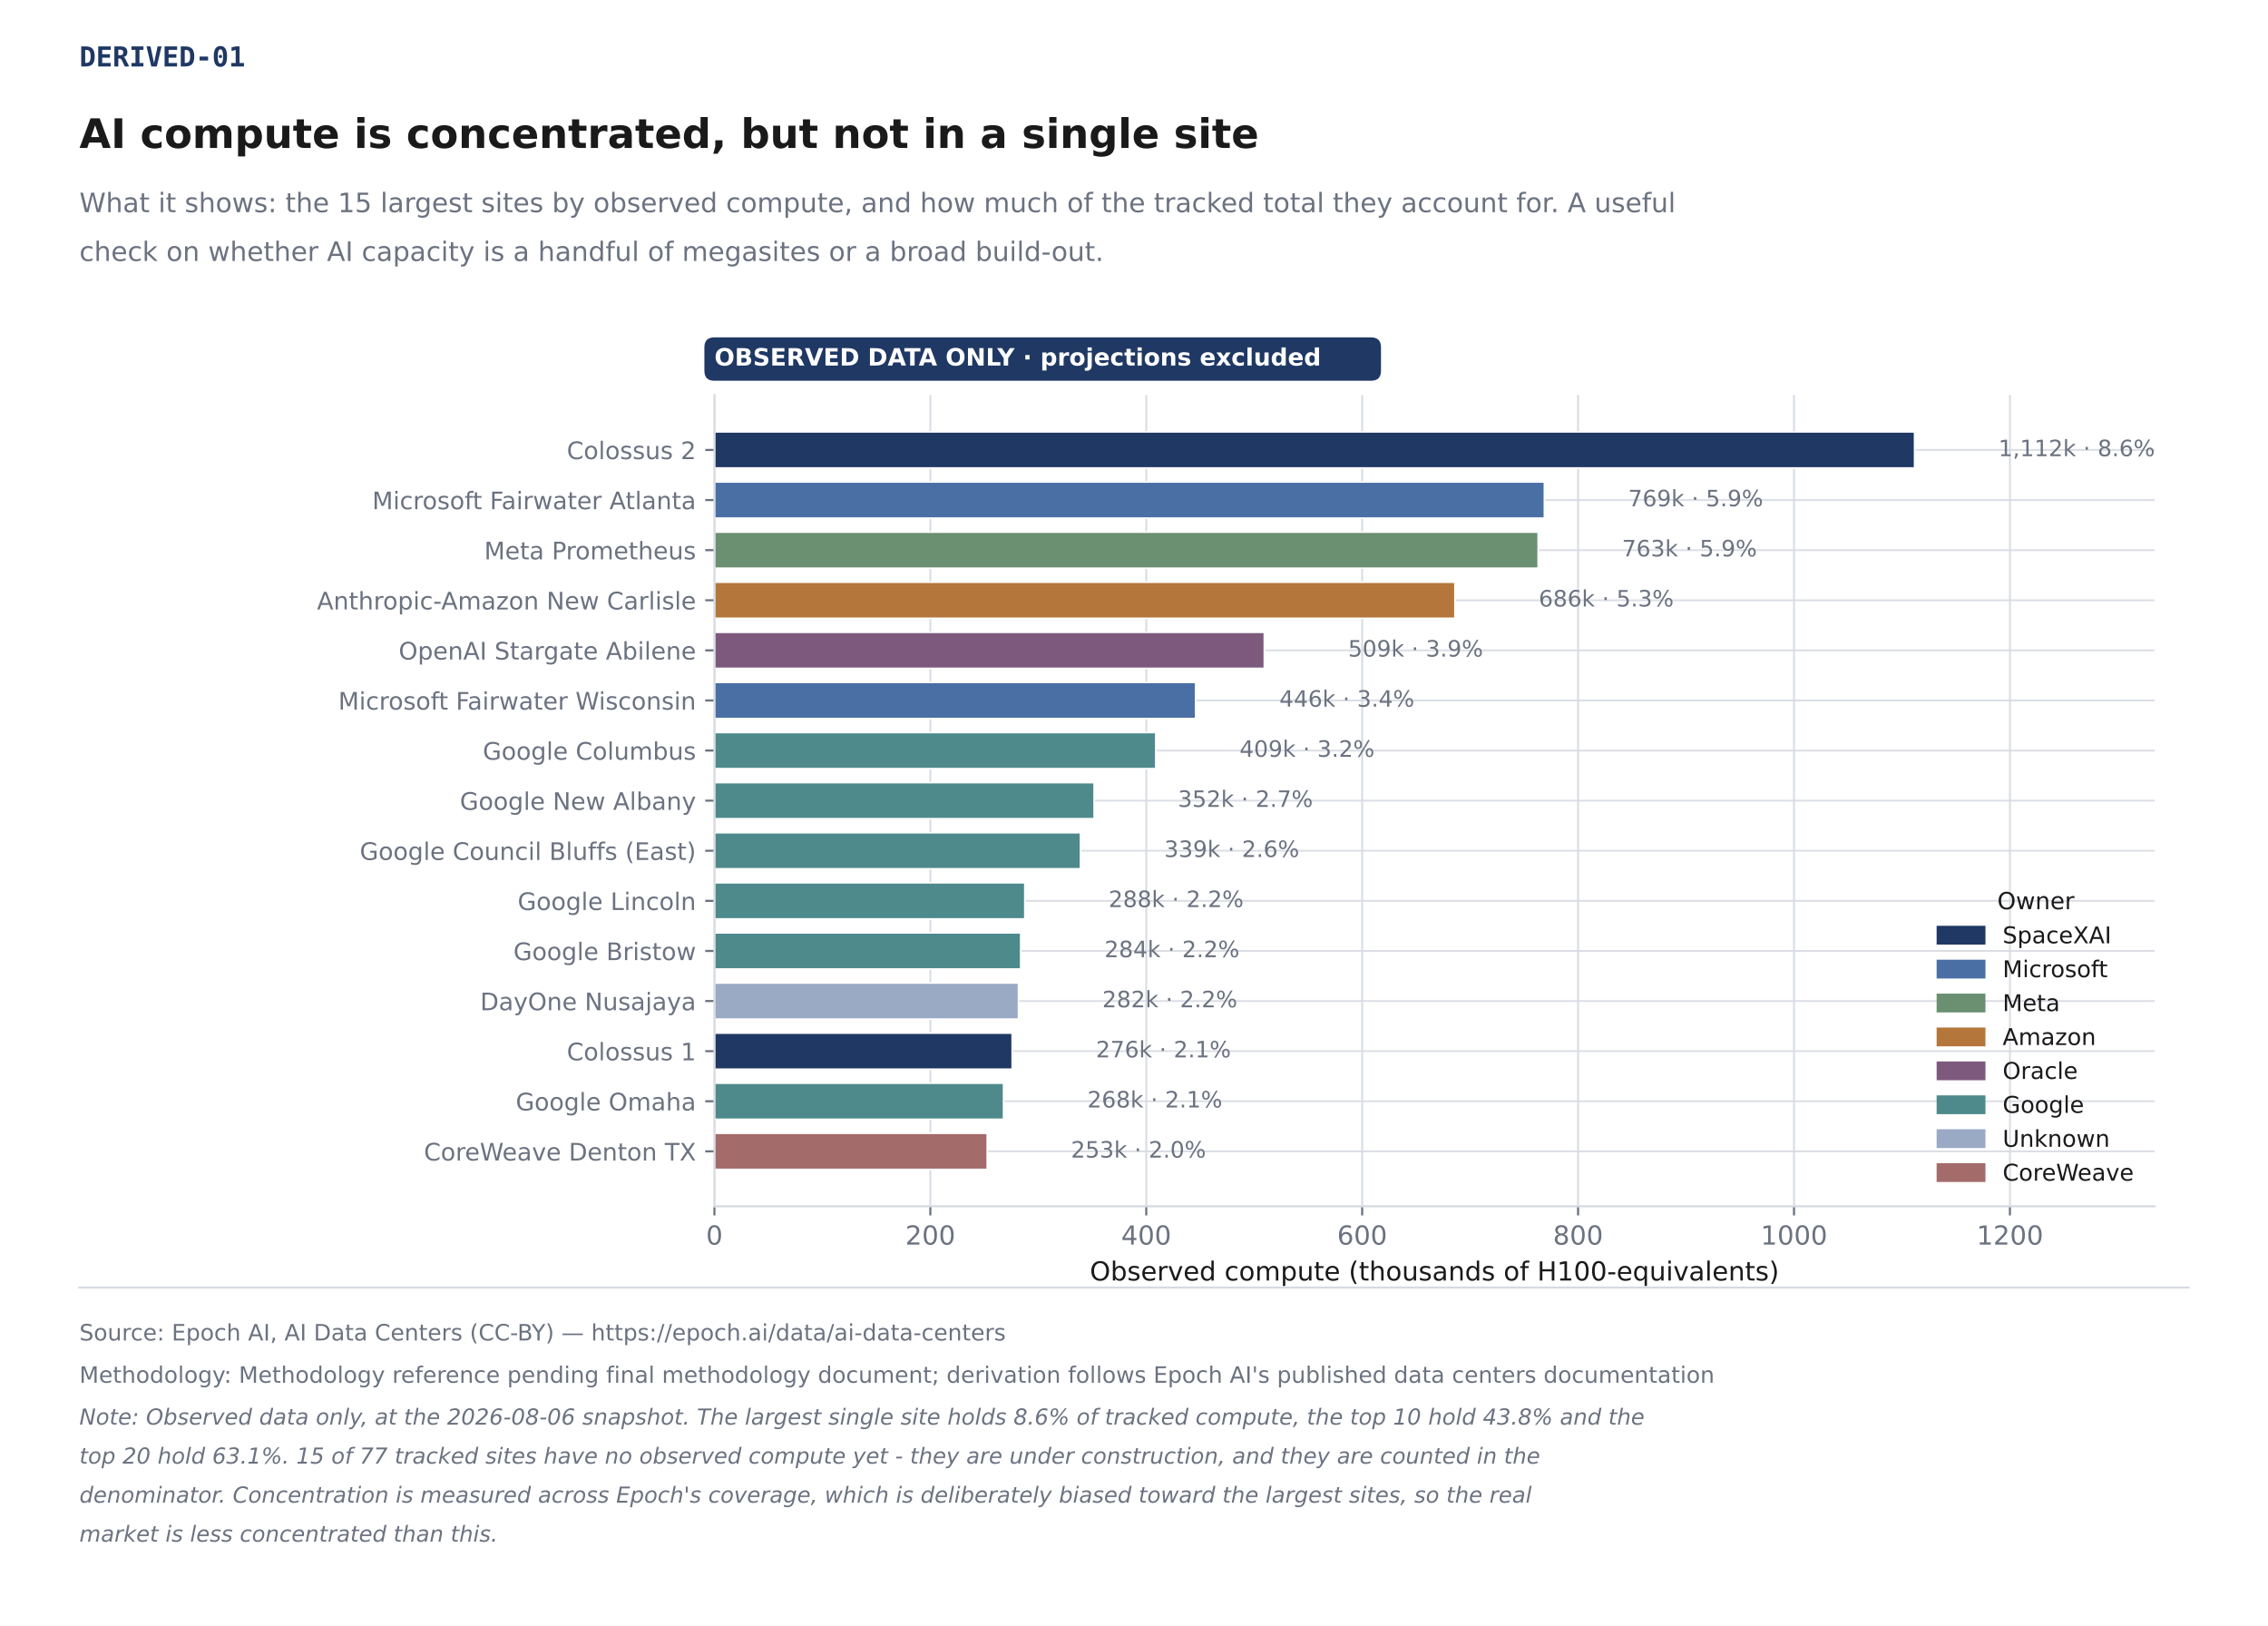
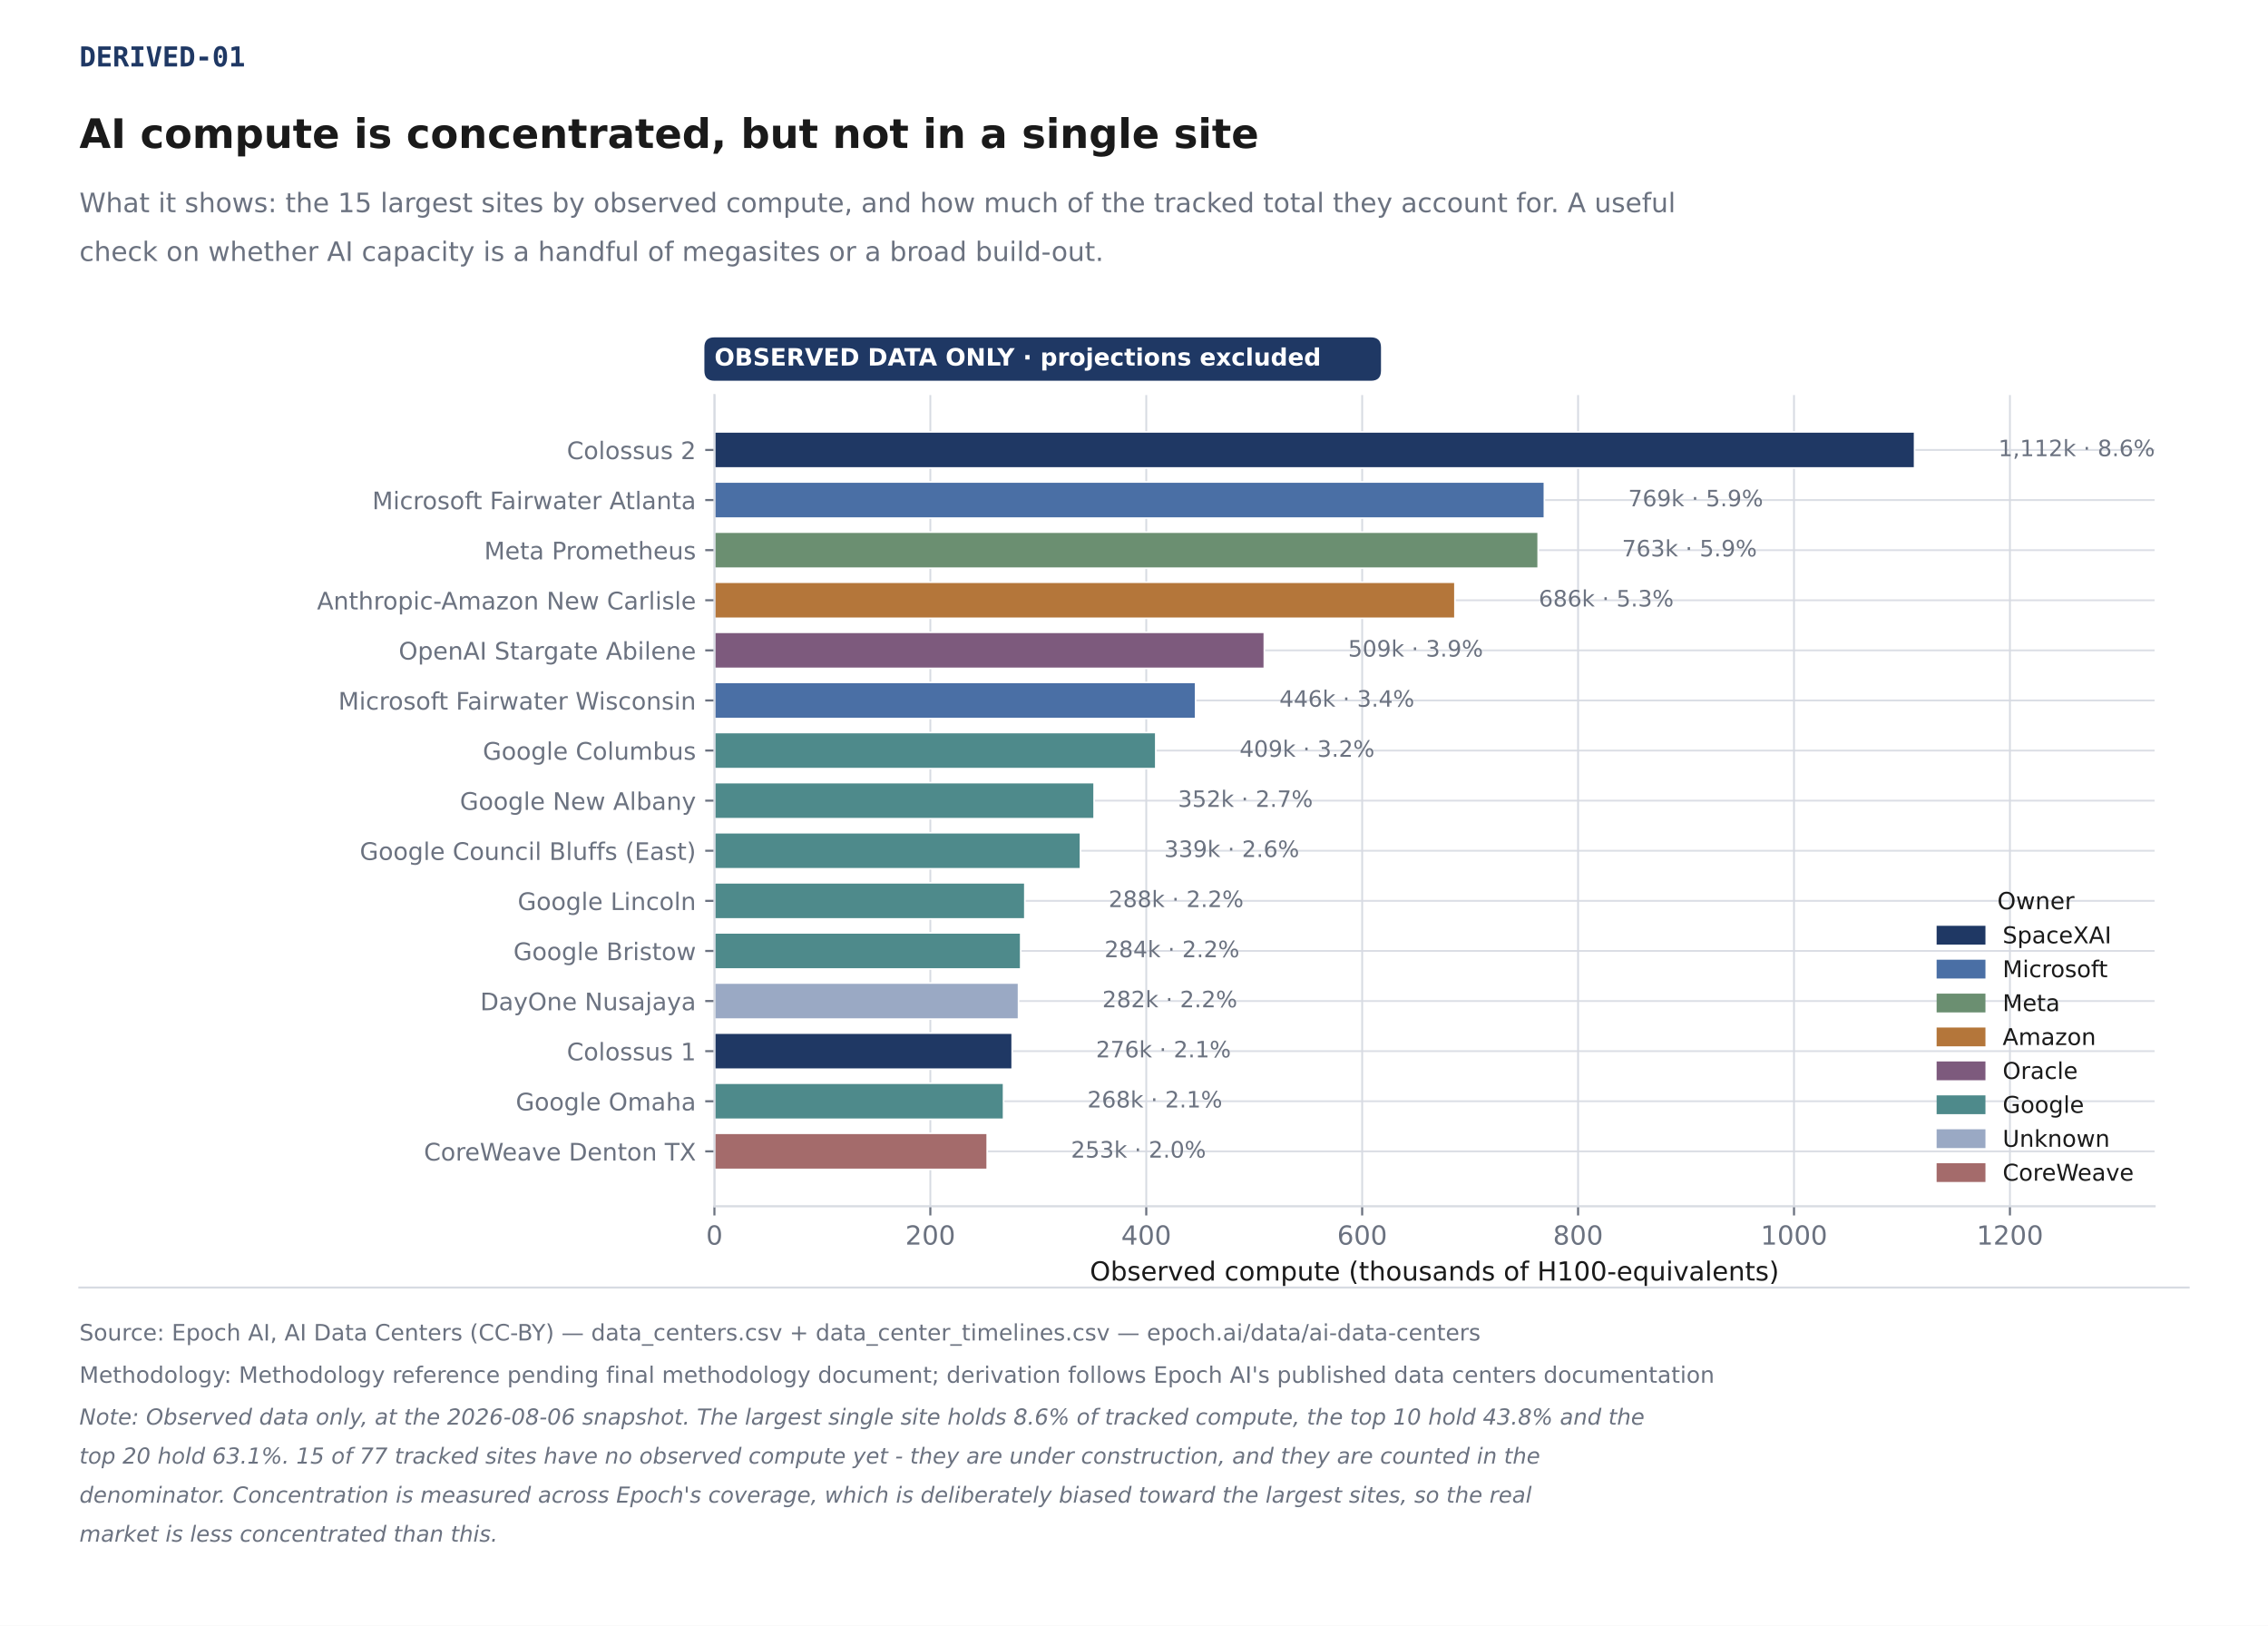
<svg xmlns="http://www.w3.org/2000/svg" xmlns:xlink="http://www.w3.org/1999/xlink" width="864pt" height="619.2pt" viewBox="0 0 864 619.2" version="1.1">
  <defs>
    <style type="text/css">*{stroke-linejoin: round; stroke-linecap: butt}</style>
  </defs>
  <g id="figure_1">
    <g id="patch_1">
      <path d="M 0 619.2  L 864 619.2  L 864 0  L 0 0  z " style="fill: #ffffff" />
    </g>
    <g id="axes_1">
      <g id="patch_2">
        <path d="M 272.16 459.446  L 820.8 459.446  L 820.8 150.466  L 272.16 150.466  z " style="fill: #ffffff" />
      </g>
      <g id="matplotlib.axis_1">
        <g id="xtick_1">
          <g id="line2d_1">
            <path d="M 272.16 459.446  L 272.16 150.466  " clip-path="url(#p4d075e9549)" style="fill: none; stroke: #d7dbe2; stroke-width: 0.7; stroke-linecap: square" />
          </g>
          <g id="line2d_2">
            <defs>
              <path id="ma3a00a99b0" d="M 0 0  L 0 3.5  " style="stroke: #6b7280; stroke-width: 0.8" />
            </defs>
            <g>
              <use xlink:href="#ma3a00a99b0" x="272.16" y="459.446" style="fill: #6b7280; stroke: #6b7280; stroke-width: 0.8" />
            </g>
          </g>
          <g id="text_1">
            <text style="fill: #6b7280; font: 10px 'DejaVu Sans', 'Arial', 'Helvetica', sans-serif; text-anchor: middle" x="272.16" y="474.045" transform="rotate(-0 272.16 474.0448)">0</text>
          </g>
        </g>
        <g id="xtick_2">
          <g id="line2d_3">
            <path d="M 354.414 459.446  L 354.414 150.466  " clip-path="url(#p4d075e9549)" style="fill: none; stroke: #d7dbe2; stroke-width: 0.7; stroke-linecap: square" />
          </g>
          <g id="line2d_4">
            <g>
              <use xlink:href="#ma3a00a99b0" x="354.414" y="459.446" style="fill: #6b7280; stroke: #6b7280; stroke-width: 0.8" />
            </g>
          </g>
          <g id="text_2">
            <text style="fill: #6b7280; font: 10px 'DejaVu Sans', 'Arial', 'Helvetica', sans-serif; text-anchor: middle" x="354.414" y="474.045" transform="rotate(-0 354.4144 474.0448)">200</text>
          </g>
        </g>
        <g id="xtick_3">
          <g id="line2d_5">
            <path d="M 436.669 459.446  L 436.669 150.466  " clip-path="url(#p4d075e9549)" style="fill: none; stroke: #d7dbe2; stroke-width: 0.7; stroke-linecap: square" />
          </g>
          <g id="line2d_6">
            <g>
              <use xlink:href="#ma3a00a99b0" x="436.669" y="459.446" style="fill: #6b7280; stroke: #6b7280; stroke-width: 0.8" />
            </g>
          </g>
          <g id="text_3">
            <text style="fill: #6b7280; font: 10px 'DejaVu Sans', 'Arial', 'Helvetica', sans-serif; text-anchor: middle" x="436.669" y="474.045" transform="rotate(-0 436.6689 474.0448)">400</text>
          </g>
        </g>
        <g id="xtick_4">
          <g id="line2d_7">
            <path d="M 518.923 459.446  L 518.923 150.466  " clip-path="url(#p4d075e9549)" style="fill: none; stroke: #d7dbe2; stroke-width: 0.7; stroke-linecap: square" />
          </g>
          <g id="line2d_8">
            <g>
              <use xlink:href="#ma3a00a99b0" x="518.923" y="459.446" style="fill: #6b7280; stroke: #6b7280; stroke-width: 0.8" />
            </g>
          </g>
          <g id="text_4">
            <text style="fill: #6b7280; font: 10px 'DejaVu Sans', 'Arial', 'Helvetica', sans-serif; text-anchor: middle" x="518.923" y="474.045" transform="rotate(-0 518.9233 474.0448)">600</text>
          </g>
        </g>
        <g id="xtick_5">
          <g id="line2d_9">
            <path d="M 601.178 459.446  L 601.178 150.466  " clip-path="url(#p4d075e9549)" style="fill: none; stroke: #d7dbe2; stroke-width: 0.7; stroke-linecap: square" />
          </g>
          <g id="line2d_10">
            <g>
              <use xlink:href="#ma3a00a99b0" x="601.178" y="459.446" style="fill: #6b7280; stroke: #6b7280; stroke-width: 0.8" />
            </g>
          </g>
          <g id="text_5">
            <text style="fill: #6b7280; font: 10px 'DejaVu Sans', 'Arial', 'Helvetica', sans-serif; text-anchor: middle" x="601.178" y="474.045" transform="rotate(-0 601.1777 474.0448)">800</text>
          </g>
        </g>
        <g id="xtick_6">
          <g id="line2d_11">
            <path d="M 683.432 459.446  L 683.432 150.466  " clip-path="url(#p4d075e9549)" style="fill: none; stroke: #d7dbe2; stroke-width: 0.7; stroke-linecap: square" />
          </g>
          <g id="line2d_12">
            <g>
              <use xlink:href="#ma3a00a99b0" x="683.432" y="459.446" style="fill: #6b7280; stroke: #6b7280; stroke-width: 0.8" />
            </g>
          </g>
          <g id="text_6">
            <text style="fill: #6b7280; font: 10px 'DejaVu Sans', 'Arial', 'Helvetica', sans-serif; text-anchor: middle" x="683.432" y="474.045" transform="rotate(-0 683.4322 474.0448)">1000</text>
          </g>
        </g>
        <g id="xtick_7">
          <g id="line2d_13">
            <path d="M 765.687 459.446  L 765.687 150.466  " clip-path="url(#p4d075e9549)" style="fill: none; stroke: #d7dbe2; stroke-width: 0.7; stroke-linecap: square" />
          </g>
          <g id="line2d_14">
            <g>
              <use xlink:href="#ma3a00a99b0" x="765.687" y="459.446" style="fill: #6b7280; stroke: #6b7280; stroke-width: 0.8" />
            </g>
          </g>
          <g id="text_7">
            <text style="fill: #6b7280; font: 10px 'DejaVu Sans', 'Arial', 'Helvetica', sans-serif; text-anchor: middle" x="765.687" y="474.045" transform="rotate(-0 765.6866 474.0448)">1200</text>
          </g>
        </g>
        <g id="text_8">
          <text style="fill: #1a1a1a; font: 10px 'DejaVu Sans', 'Arial', 'Helvetica', sans-serif; text-anchor: middle" x="546.48" y="487.723" transform="rotate(-0 546.48 487.723)">Observed compute (thousands of H100-equivalents)</text>
        </g>
      </g>
      <g id="matplotlib.axis_2">
        <g id="ytick_1">
          <g id="line2d_15">
            <path d="M 272.16 171.38  L 820.8 171.38  " clip-path="url(#p4d075e9549)" style="fill: none; stroke: #d7dbe2; stroke-opacity: 0.9; stroke-width: 0.7; stroke-linecap: square" />
          </g>
          <g id="line2d_16">
            <defs>
              <path id="mdfe75e7a28" d="M 0 0  L -3.5 0  " style="stroke: #6b7280; stroke-width: 0.8" />
            </defs>
            <g>
              <use xlink:href="#mdfe75e7a28" x="272.16" y="171.38" style="fill: #6b7280; stroke: #6b7280; stroke-width: 0.8" />
            </g>
          </g>
          <g id="text_9">
            <text style="fill: #6b7280; font: 9.2px 'DejaVu Sans', 'Arial', 'Helvetica', sans-serif; text-anchor: end" x="265.16" y="174.875" transform="rotate(-0 265.16 174.8751)">Colossus 2</text>
          </g>
        </g>
        <g id="ytick_2">
          <g id="line2d_17">
            <path d="M 272.16 190.462  L 820.8 190.462  " clip-path="url(#p4d075e9549)" style="fill: none; stroke: #d7dbe2; stroke-opacity: 0.9; stroke-width: 0.7; stroke-linecap: square" />
          </g>
          <g id="line2d_18">
            <g>
              <use xlink:href="#mdfe75e7a28" x="272.16" y="190.462" style="fill: #6b7280; stroke: #6b7280; stroke-width: 0.8" />
            </g>
          </g>
          <g id="text_10">
            <text style="fill: #6b7280; font: 9.2px 'DejaVu Sans', 'Arial', 'Helvetica', sans-serif; text-anchor: end" x="265.16" y="193.957" transform="rotate(-0 265.16 193.9574)">Microsoft Fairwater Atlanta</text>
          </g>
        </g>
        <g id="ytick_3">
          <g id="line2d_19">
            <path d="M 272.16 209.544  L 820.8 209.544  " clip-path="url(#p4d075e9549)" style="fill: none; stroke: #d7dbe2; stroke-opacity: 0.9; stroke-width: 0.7; stroke-linecap: square" />
          </g>
          <g id="line2d_20">
            <g>
              <use xlink:href="#mdfe75e7a28" x="272.16" y="209.544" style="fill: #6b7280; stroke: #6b7280; stroke-width: 0.8" />
            </g>
          </g>
          <g id="text_11">
            <text style="fill: #6b7280; font: 9.2px 'DejaVu Sans', 'Arial', 'Helvetica', sans-serif; text-anchor: end" x="265.16" y="213.04" transform="rotate(-0 265.16 213.0397)">Meta Prometheus</text>
          </g>
        </g>
        <g id="ytick_4">
          <g id="line2d_21">
            <path d="M 272.16 228.627  L 820.8 228.627  " clip-path="url(#p4d075e9549)" style="fill: none; stroke: #d7dbe2; stroke-opacity: 0.9; stroke-width: 0.7; stroke-linecap: square" />
          </g>
          <g id="line2d_22">
            <g>
              <use xlink:href="#mdfe75e7a28" x="272.16" y="228.627" style="fill: #6b7280; stroke: #6b7280; stroke-width: 0.8" />
            </g>
          </g>
          <g id="text_12">
            <text style="fill: #6b7280; font: 9.2px 'DejaVu Sans', 'Arial', 'Helvetica', sans-serif; text-anchor: end" x="265.16" y="232.122" transform="rotate(-0 265.16 232.122)">Anthropic-Amazon New Carlisle</text>
          </g>
        </g>
        <g id="ytick_5">
          <g id="line2d_23">
            <path d="M 272.16 247.709  L 820.8 247.709  " clip-path="url(#p4d075e9549)" style="fill: none; stroke: #d7dbe2; stroke-opacity: 0.9; stroke-width: 0.7; stroke-linecap: square" />
          </g>
          <g id="line2d_24">
            <g>
              <use xlink:href="#mdfe75e7a28" x="272.16" y="247.709" style="fill: #6b7280; stroke: #6b7280; stroke-width: 0.8" />
            </g>
          </g>
          <g id="text_13">
            <text style="fill: #6b7280; font: 9.2px 'DejaVu Sans', 'Arial', 'Helvetica', sans-serif; text-anchor: end" x="265.16" y="251.204" transform="rotate(-0 265.16 251.2043)">OpenAI Stargate Abilene</text>
          </g>
        </g>
        <g id="ytick_6">
          <g id="line2d_25">
            <path d="M 272.16 266.791  L 820.8 266.791  " clip-path="url(#p4d075e9549)" style="fill: none; stroke: #d7dbe2; stroke-opacity: 0.9; stroke-width: 0.7; stroke-linecap: square" />
          </g>
          <g id="line2d_26">
            <g>
              <use xlink:href="#mdfe75e7a28" x="272.16" y="266.791" style="fill: #6b7280; stroke: #6b7280; stroke-width: 0.8" />
            </g>
          </g>
          <g id="text_14">
            <text style="fill: #6b7280; font: 9.2px 'DejaVu Sans', 'Arial', 'Helvetica', sans-serif; text-anchor: end" x="265.16" y="270.287" transform="rotate(-0 265.16 270.2867)">Microsoft Fairwater Wisconsin</text>
          </g>
        </g>
        <g id="ytick_7">
          <g id="line2d_27">
            <path d="M 272.16 285.874  L 820.8 285.874  " clip-path="url(#p4d075e9549)" style="fill: none; stroke: #d7dbe2; stroke-opacity: 0.9; stroke-width: 0.7; stroke-linecap: square" />
          </g>
          <g id="line2d_28">
            <g>
              <use xlink:href="#mdfe75e7a28" x="272.16" y="285.874" style="fill: #6b7280; stroke: #6b7280; stroke-width: 0.8" />
            </g>
          </g>
          <g id="text_15">
            <text style="fill: #6b7280; font: 9.2px 'DejaVu Sans', 'Arial', 'Helvetica', sans-serif; text-anchor: end" x="265.16" y="289.369" transform="rotate(-0 265.16 289.369)">Google Columbus</text>
          </g>
        </g>
        <g id="ytick_8">
          <g id="line2d_29">
            <path d="M 272.16 304.956  L 820.8 304.956  " clip-path="url(#p4d075e9549)" style="fill: none; stroke: #d7dbe2; stroke-opacity: 0.9; stroke-width: 0.7; stroke-linecap: square" />
          </g>
          <g id="line2d_30">
            <g>
              <use xlink:href="#mdfe75e7a28" x="272.16" y="304.956" style="fill: #6b7280; stroke: #6b7280; stroke-width: 0.8" />
            </g>
          </g>
          <g id="text_16">
            <text style="fill: #6b7280; font: 9.2px 'DejaVu Sans', 'Arial', 'Helvetica', sans-serif; text-anchor: end" x="265.16" y="308.451" transform="rotate(-0 265.16 308.4513)">Google New Albany</text>
          </g>
        </g>
        <g id="ytick_9">
          <g id="line2d_31">
            <path d="M 272.16 324.038  L 820.8 324.038  " clip-path="url(#p4d075e9549)" style="fill: none; stroke: #d7dbe2; stroke-opacity: 0.9; stroke-width: 0.7; stroke-linecap: square" />
          </g>
          <g id="line2d_32">
            <g>
              <use xlink:href="#mdfe75e7a28" x="272.16" y="324.038" style="fill: #6b7280; stroke: #6b7280; stroke-width: 0.8" />
            </g>
          </g>
          <g id="text_17">
            <text style="fill: #6b7280; font: 9.2px 'DejaVu Sans', 'Arial', 'Helvetica', sans-serif; text-anchor: end" x="265.16" y="327.534" transform="rotate(-0 265.16 327.5336)">Google Council Bluffs (East)</text>
          </g>
        </g>
        <g id="ytick_10">
          <g id="line2d_33">
            <path d="M 272.16 343.121  L 820.8 343.121  " clip-path="url(#p4d075e9549)" style="fill: none; stroke: #d7dbe2; stroke-opacity: 0.9; stroke-width: 0.7; stroke-linecap: square" />
          </g>
          <g id="line2d_34">
            <g>
              <use xlink:href="#mdfe75e7a28" x="272.16" y="343.121" style="fill: #6b7280; stroke: #6b7280; stroke-width: 0.8" />
            </g>
          </g>
          <g id="text_18">
            <text style="fill: #6b7280; font: 9.2px 'DejaVu Sans', 'Arial', 'Helvetica', sans-serif; text-anchor: end" x="265.16" y="346.616" transform="rotate(-0 265.16 346.6159)">Google Lincoln</text>
          </g>
        </g>
        <g id="ytick_11">
          <g id="line2d_35">
            <path d="M 272.16 362.203  L 820.8 362.203  " clip-path="url(#p4d075e9549)" style="fill: none; stroke: #d7dbe2; stroke-opacity: 0.9; stroke-width: 0.7; stroke-linecap: square" />
          </g>
          <g id="line2d_36">
            <g>
              <use xlink:href="#mdfe75e7a28" x="272.16" y="362.203" style="fill: #6b7280; stroke: #6b7280; stroke-width: 0.8" />
            </g>
          </g>
          <g id="text_19">
            <text style="fill: #6b7280; font: 9.2px 'DejaVu Sans', 'Arial', 'Helvetica', sans-serif; text-anchor: end" x="265.16" y="365.698" transform="rotate(-0 265.16 365.6982)">Google Bristow</text>
          </g>
        </g>
        <g id="ytick_12">
          <g id="line2d_37">
            <path d="M 272.16 381.285  L 820.8 381.285  " clip-path="url(#p4d075e9549)" style="fill: none; stroke: #d7dbe2; stroke-opacity: 0.9; stroke-width: 0.7; stroke-linecap: square" />
          </g>
          <g id="line2d_38">
            <g>
              <use xlink:href="#mdfe75e7a28" x="272.16" y="381.285" style="fill: #6b7280; stroke: #6b7280; stroke-width: 0.8" />
            </g>
          </g>
          <g id="text_20">
            <text style="fill: #6b7280; font: 9.2px 'DejaVu Sans', 'Arial', 'Helvetica', sans-serif; text-anchor: end" x="265.16" y="384.781" transform="rotate(-0 265.16 384.7805)">DayOne Nusajaya</text>
          </g>
        </g>
        <g id="ytick_13">
          <g id="line2d_39">
            <path d="M 272.16 400.368  L 820.8 400.368  " clip-path="url(#p4d075e9549)" style="fill: none; stroke: #d7dbe2; stroke-opacity: 0.9; stroke-width: 0.7; stroke-linecap: square" />
          </g>
          <g id="line2d_40">
            <g>
              <use xlink:href="#mdfe75e7a28" x="272.16" y="400.368" style="fill: #6b7280; stroke: #6b7280; stroke-width: 0.8" />
            </g>
          </g>
          <g id="text_21">
            <text style="fill: #6b7280; font: 9.2px 'DejaVu Sans', 'Arial', 'Helvetica', sans-serif; text-anchor: end" x="265.16" y="403.863" transform="rotate(-0 265.16 403.8628)">Colossus 1</text>
          </g>
        </g>
        <g id="ytick_14">
          <g id="line2d_41">
            <path d="M 272.16 419.45  L 820.8 419.45  " clip-path="url(#p4d075e9549)" style="fill: none; stroke: #d7dbe2; stroke-opacity: 0.9; stroke-width: 0.7; stroke-linecap: square" />
          </g>
          <g id="line2d_42">
            <g>
              <use xlink:href="#mdfe75e7a28" x="272.16" y="419.45" style="fill: #6b7280; stroke: #6b7280; stroke-width: 0.8" />
            </g>
          </g>
          <g id="text_22">
            <text style="fill: #6b7280; font: 9.2px 'DejaVu Sans', 'Arial', 'Helvetica', sans-serif; text-anchor: end" x="265.16" y="422.945" transform="rotate(-0 265.16 422.9452)">Google Omaha</text>
          </g>
        </g>
        <g id="ytick_15">
          <g id="line2d_43">
            <path d="M 272.16 438.532  L 820.8 438.532  " clip-path="url(#p4d075e9549)" style="fill: none; stroke: #d7dbe2; stroke-opacity: 0.9; stroke-width: 0.7; stroke-linecap: square" />
          </g>
          <g id="line2d_44">
            <g>
              <use xlink:href="#mdfe75e7a28" x="272.16" y="438.532" style="fill: #6b7280; stroke: #6b7280; stroke-width: 0.8" />
            </g>
          </g>
          <g id="text_23">
            <text style="fill: #6b7280; font: 9.2px 'DejaVu Sans', 'Arial', 'Helvetica', sans-serif; text-anchor: end" x="265.16" y="442.027" transform="rotate(-0 265.16 442.0275)">CoreWeave Denton TX</text>
          </g>
        </g>
      </g>
      <g id="patch_3">
        <path d="M 272.16 178.249  L 729.36 178.249  L 729.36 164.51  L 272.16 164.51  z " clip-path="url(#p4d075e9549)" style="fill: #1f3864; stroke: #ffffff; stroke-width: 0.6; stroke-linejoin: miter" />
      </g>
      <g id="patch_4">
        <path d="M 272.16 197.332  L 588.333 197.332  L 588.333 183.592  L 272.16 183.592  z " clip-path="url(#p4d075e9549)" style="fill: #4a6fa5; stroke: #ffffff; stroke-width: 0.6; stroke-linejoin: miter" />
      </g>
      <g id="patch_5">
        <path d="M 272.16 216.414  L 585.965 216.414  L 585.965 202.675  L 272.16 202.675  z " clip-path="url(#p4d075e9549)" style="fill: #6b8f71; stroke: #ffffff; stroke-width: 0.6; stroke-linejoin: miter" />
      </g>
      <g id="patch_6">
        <path d="M 272.16 235.496  L 554.257 235.496  L 554.257 221.757  L 272.16 221.757  z " clip-path="url(#p4d075e9549)" style="fill: #b4763a; stroke: #ffffff; stroke-width: 0.6; stroke-linejoin: miter" />
      </g>
      <g id="patch_7">
        <path d="M 272.16 254.579  L 481.641 254.579  L 481.641 240.839  L 272.16 240.839  z " clip-path="url(#p4d075e9549)" style="fill: #7d5a7d; stroke: #ffffff; stroke-width: 0.6; stroke-linejoin: miter" />
      </g>
      <g id="patch_8">
        <path d="M 272.16 273.661  L 455.456 273.661  L 455.456 259.922  L 272.16 259.922  z " clip-path="url(#p4d075e9549)" style="fill: #4a6fa5; stroke: #ffffff; stroke-width: 0.6; stroke-linejoin: miter" />
      </g>
      <g id="patch_9">
        <path d="M 272.16 292.743  L 440.285 292.743  L 440.285 279.004  L 272.16 279.004  z " clip-path="url(#p4d075e9549)" style="fill: #4e8a8b; stroke: #ffffff; stroke-width: 0.6; stroke-linejoin: miter" />
      </g>
      <g id="patch_10">
        <path d="M 272.16 311.826  L 416.801 311.826  L 416.801 298.086  L 272.16 298.086  z " clip-path="url(#p4d075e9549)" style="fill: #4e8a8b; stroke: #ffffff; stroke-width: 0.6; stroke-linejoin: miter" />
      </g>
      <g id="patch_11">
        <path d="M 272.16 330.908  L 411.606 330.908  L 411.606 317.169  L 272.16 317.169  z " clip-path="url(#p4d075e9549)" style="fill: #4e8a8b; stroke: #ffffff; stroke-width: 0.6; stroke-linejoin: miter" />
      </g>
      <g id="patch_12">
        <path d="M 272.16 349.99  L 390.409 349.99  L 390.409 336.251  L 272.16 336.251  z " clip-path="url(#p4d075e9549)" style="fill: #4e8a8b; stroke: #ffffff; stroke-width: 0.6; stroke-linejoin: miter" />
      </g>
      <g id="patch_13">
        <path d="M 272.16 369.073  L 388.828 369.073  L 388.828 355.333  L 272.16 355.333  z " clip-path="url(#p4d075e9549)" style="fill: #4e8a8b; stroke: #ffffff; stroke-width: 0.6; stroke-linejoin: miter" />
      </g>
      <g id="patch_14">
        <path d="M 272.16 388.155  L 388.003 388.155  L 388.003 374.416  L 272.16 374.416  z " clip-path="url(#p4d075e9549)" style="fill: #9aa9c4; stroke: #ffffff; stroke-width: 0.6; stroke-linejoin: miter" />
      </g>
      <g id="patch_15">
        <path d="M 272.16 407.237  L 385.587 407.237  L 385.587 393.498  L 272.16 393.498  z " clip-path="url(#p4d075e9549)" style="fill: #1f3864; stroke: #ffffff; stroke-width: 0.6; stroke-linejoin: miter" />
      </g>
      <g id="patch_16">
        <path d="M 272.16 426.32  L 382.304 426.32  L 382.304 412.58  L 272.16 412.58  z " clip-path="url(#p4d075e9549)" style="fill: #4e8a8b; stroke: #ffffff; stroke-width: 0.6; stroke-linejoin: miter" />
      </g>
      <g id="patch_17">
        <path d="M 272.16 445.402  L 376.069 445.402  L 376.069 431.663  L 272.16 431.663  z " clip-path="url(#p4d075e9549)" style="fill: #a46b6b; stroke: #ffffff; stroke-width: 0.6; stroke-linejoin: miter" />
      </g>
      <g id="patch_18">
        <path d="M 272.16 459.446  L 272.16 150.466  " style="fill: none; stroke: #d7dbe2; stroke-width: 0.8; stroke-linejoin: miter; stroke-linecap: square" />
      </g>
      <g id="patch_19">
        <path d="M 272.16 459.446  L 820.8 459.446  " style="fill: none; stroke: #d7dbe2; stroke-width: 0.8; stroke-linejoin: miter; stroke-linecap: square" />
      </g>
      <g id="text_24">
        <text style="fill: #6b7280; font: 8.6px 'DejaVu Sans', 'Arial', 'Helvetica', sans-serif; text-anchor: start" x="761.278" y="173.753" transform="rotate(-0 761.2778 173.7529)">1,112k  ·  8.6%</text>
      </g>
      <g id="text_25">
        <text style="fill: #6b7280; font: 8.6px 'DejaVu Sans', 'Arial', 'Helvetica', sans-serif; text-anchor: start" x="620.251" y="192.835" transform="rotate(-0 620.251 192.8352)">769k  ·  5.9%</text>
      </g>
      <g id="text_26">
        <text style="fill: #6b7280; font: 8.6px 'DejaVu Sans', 'Arial', 'Helvetica', sans-serif; text-anchor: start" x="617.883" y="211.918" transform="rotate(-0 617.8833 211.9175)">763k  ·  5.9%</text>
      </g>
      <g id="text_27">
        <text style="fill: #6b7280; font: 8.6px 'DejaVu Sans', 'Arial', 'Helvetica', sans-serif; text-anchor: start" x="586.174" y="231" transform="rotate(-0 586.1744 230.9998)">686k  ·  5.3%</text>
      </g>
      <g id="text_28">
        <text style="fill: #6b7280; font: 8.6px 'DejaVu Sans', 'Arial', 'Helvetica', sans-serif; text-anchor: start" x="513.559" y="250.082" transform="rotate(-0 513.5585 250.0821)">509k  ·  3.9%</text>
      </g>
      <g id="text_29">
        <text style="fill: #6b7280; font: 8.6px 'DejaVu Sans', 'Arial', 'Helvetica', sans-serif; text-anchor: start" x="487.373" y="269.164" transform="rotate(-0 487.3734 269.1644)">446k  ·  3.4%</text>
      </g>
      <g id="text_30">
        <text style="fill: #6b7280; font: 8.6px 'DejaVu Sans', 'Arial', 'Helvetica', sans-serif; text-anchor: start" x="472.203" y="288.247" transform="rotate(-0 472.2027 288.2468)">409k  ·  3.2%</text>
      </g>
      <g id="text_31">
        <text style="fill: #6b7280; font: 8.6px 'DejaVu Sans', 'Arial', 'Helvetica', sans-serif; text-anchor: start" x="448.719" y="307.329" transform="rotate(-0 448.7193 307.3291)">352k  ·  2.7%</text>
      </g>
      <g id="text_32">
        <text style="fill: #6b7280; font: 8.6px 'DejaVu Sans', 'Arial', 'Helvetica', sans-serif; text-anchor: start" x="443.524" y="326.411" transform="rotate(-0 443.5238 326.4114)">339k  ·  2.6%</text>
      </g>
      <g id="text_33">
        <text style="fill: #6b7280; font: 8.6px 'DejaVu Sans', 'Arial', 'Helvetica', sans-serif; text-anchor: start" x="422.326" y="345.494" transform="rotate(-0 422.3263 345.4937)">288k  ·  2.2%</text>
      </g>
      <g id="text_34">
        <text style="fill: #6b7280; font: 8.6px 'DejaVu Sans', 'Arial', 'Helvetica', sans-serif; text-anchor: start" x="420.745" y="364.576" transform="rotate(-0 420.7455 364.576)">284k  ·  2.2%</text>
      </g>
      <g id="text_35">
        <text style="fill: #6b7280; font: 8.6px 'DejaVu Sans', 'Arial', 'Helvetica', sans-serif; text-anchor: start" x="419.921" y="383.658" transform="rotate(-0 419.921 383.6583)">282k  ·  2.2%</text>
      </g>
      <g id="text_36">
        <text style="fill: #6b7280; font: 8.6px 'DejaVu Sans', 'Arial', 'Helvetica', sans-serif; text-anchor: start" x="417.505" y="402.741" transform="rotate(-0 417.505 402.7406)">276k  ·  2.1%</text>
      </g>
      <g id="text_37">
        <text style="fill: #6b7280; font: 8.6px 'DejaVu Sans', 'Arial', 'Helvetica', sans-serif; text-anchor: start" x="414.221" y="421.823" transform="rotate(-0 414.2214 421.8229)">268k  ·  2.1%</text>
      </g>
      <g id="text_38">
        <text style="fill: #6b7280; font: 8.6px 'DejaVu Sans', 'Arial', 'Helvetica', sans-serif; text-anchor: start" x="407.987" y="440.905" transform="rotate(-0 407.9869 440.9052)">253k  ·  2.0%</text>
      </g>
      <g id="legend_1">
        <g id="text_39">
          <text style="fill: #1a1a1a; font: 9px 'DejaVu Sans', 'Arial', 'Helvetica', sans-serif; text-anchor: start" x="760.878" y="346.321" transform="rotate(-0 760.8775 346.3207)">Owner</text>
        </g>
        <g id="patch_20">
          <path d="M 738.261 359.279  L 755.861 359.279  L 755.861 353.119  L 738.261 353.119  z " style="fill: #1f3864; stroke: #1f3864; stroke-linejoin: miter" />
        </g>
        <g id="text_40">
          <text style="fill: #1a1a1a; font: 8.8px 'DejaVu Sans', 'Arial', 'Helvetica', sans-serif; text-anchor: start" x="762.902" y="359.279" transform="rotate(-0 762.9015 359.279)">SpaceXAI</text>
        </g>
        <g id="patch_21">
          <path d="M 738.261 372.196  L 755.861 372.196  L 755.861 366.036  L 738.261 366.036  z " style="fill: #4a6fa5; stroke: #4a6fa5; stroke-linejoin: miter" />
        </g>
        <g id="text_41">
          <text style="fill: #1a1a1a; font: 8.8px 'DejaVu Sans', 'Arial', 'Helvetica', sans-serif; text-anchor: start" x="762.902" y="372.196" transform="rotate(-0 762.9015 372.1958)">Microsoft</text>
        </g>
        <g id="patch_22">
          <path d="M 738.261 385.113  L 755.861 385.113  L 755.861 378.953  L 738.261 378.953  z " style="fill: #6b8f71; stroke: #6b8f71; stroke-linejoin: miter" />
        </g>
        <g id="text_42">
          <text style="fill: #1a1a1a; font: 8.8px 'DejaVu Sans', 'Arial', 'Helvetica', sans-serif; text-anchor: start" x="762.902" y="385.113" transform="rotate(-0 762.9015 385.1125)">Meta</text>
        </g>
        <g id="patch_23">
          <path d="M 738.261 398.029  L 755.861 398.029  L 755.861 391.869  L 738.261 391.869  z " style="fill: #b4763a; stroke: #b4763a; stroke-linejoin: miter" />
        </g>
        <g id="text_43">
          <text style="fill: #1a1a1a; font: 8.8px 'DejaVu Sans', 'Arial', 'Helvetica', sans-serif; text-anchor: start" x="762.902" y="398.029" transform="rotate(-0 762.9015 398.0293)">Amazon</text>
        </g>
        <g id="patch_24">
          <path d="M 738.261 410.946  L 755.861 410.946  L 755.861 404.786  L 738.261 404.786  z " style="fill: #7d5a7d; stroke: #7d5a7d; stroke-linejoin: miter" />
        </g>
        <g id="text_44">
          <text style="fill: #1a1a1a; font: 8.8px 'DejaVu Sans', 'Arial', 'Helvetica', sans-serif; text-anchor: start" x="762.902" y="410.946" transform="rotate(-0 762.9015 410.946)">Oracle</text>
        </g>
        <g id="patch_25">
          <path d="M 738.261 423.863  L 755.861 423.863  L 755.861 417.703  L 738.261 417.703  z " style="fill: #4e8a8b; stroke: #4e8a8b; stroke-linejoin: miter" />
        </g>
        <g id="text_45">
          <text style="fill: #1a1a1a; font: 8.8px 'DejaVu Sans', 'Arial', 'Helvetica', sans-serif; text-anchor: start" x="762.902" y="423.863" transform="rotate(-0 762.9015 423.8628)">Google</text>
        </g>
        <g id="patch_26">
          <path d="M 738.261 436.78  L 755.861 436.78  L 755.861 430.62  L 738.261 430.62  z " style="fill: #9aa9c4; stroke: #9aa9c4; stroke-linejoin: miter" />
        </g>
        <g id="text_46">
          <text style="fill: #1a1a1a; font: 8.8px 'DejaVu Sans', 'Arial', 'Helvetica', sans-serif; text-anchor: start" x="762.902" y="436.78" transform="rotate(-0 762.9015 436.7795)">Unknown</text>
        </g>
        <g id="patch_27">
          <path d="M 738.261 449.696  L 755.861 449.696  L 755.861 443.536  L 738.261 443.536  z " style="fill: #a46b6b; stroke: #a46b6b; stroke-linejoin: miter" />
        </g>
        <g id="text_47">
          <text style="fill: #1a1a1a; font: 8.8px 'DejaVu Sans', 'Arial', 'Helvetica', sans-serif; text-anchor: start" x="762.902" y="449.696" transform="rotate(-0 762.9015 449.6963)">CoreWeave</text>
        </g>
      </g>
      <g id="text_48">
        <g id="patch_28">
          <path d="M 272.16 145.018  L 522.269 145.018  Q 526.091 145.018 526.091 141.196  L 526.091 132.318  Q 526.091 128.496 522.269 128.496  L 272.16 128.496  Q 268.338 128.496 268.338 132.318  L 268.338 141.196  Q 268.338 145.018 272.16 145.018  z " style="fill: #1f3864" />
        </g>
        <text style="fill: #ffffff; font: 700 9.1px 'DejaVu Sans', 'Arial', 'Helvetica', sans-serif; text-anchor: start" x="272.16" y="139.233" transform="rotate(-0 272.16 139.2326)">  OBSERVED DATA ONLY  ·  projections excluded  </text>
      </g>
    </g>
    <g id="line2d_45">
      <path d="M 30.24 490.406  L 833.76 490.406  " style="fill: none; stroke: #d7dbe2; stroke-width: 0.8; stroke-linecap: square" />
    </g>
    <g id="text_49">
      <text style="fill: #1f3864; font: 700 10.5px 'DejaVu Sans Mono', 'Bitstream Vera Sans Mono', 'Computer Modern Typewriter', 'Andale Mono', 'Nimbus Mono L', 'Courier New', 'Courier', 'Fixed', 'Terminal', monospace; text-anchor: start" x="30.24" y="25.316" transform="rotate(-0 30.24 25.31596)">DERIVED-01</text>
    </g>
    <g id="text_50">
      <text style="fill: #1a1a1a; font: 700 15.5px 'DejaVu Sans', 'Arial', 'Helvetica', sans-serif; text-anchor: start" x="30.24" y="56.36" transform="rotate(-0 30.24 56.35998)">AI compute is concentrated, but not in a single site</text>
    </g>
    <g id="text_51">
      <text style="fill: #6b7280; font: 10.2px 'DejaVu Sans', 'Arial', 'Helvetica', sans-serif; text-anchor: start" x="30.24" y="80.816" transform="rotate(-0 30.24 80.81601)">What it shows: the 15 largest sites by observed compute, and how much of the tracked total they account for. A useful</text>
    </g>
    <g id="text_52">
      <text style="fill: #6b7280; font: 10.2px 'DejaVu Sans', 'Arial', 'Helvetica', sans-serif; text-anchor: start" x="30.24" y="99.392" transform="rotate(-0 30.24 99.39201)">check on whether AI capacity is a handful of megasites or a broad build-out.</text>
    </g>
    <g id="text_53">
-       <text style="fill: #6b7280; font: 8.6px 'DejaVu Sans', 'Arial', 'Helvetica', sans-serif; text-anchor: start" x="30.24" y="510.563" transform="rotate(-0 30.24 510.5635)">Source: Epoch AI, AI Data Centers (CC-BY) — https://epoch.ai/data/ai-data-centers</text>
+       <text style="fill: #6b7280; font: 8.6px 'DejaVu Sans', 'Arial', 'Helvetica', sans-serif; text-anchor: start" x="30.24" y="510.563" transform="rotate(-0 30.24 510.5635)">Source: Epoch AI, AI Data Centers (CC-BY) — data_centers.csv + data_center_timelines.csv — epoch.ai/data/ai-data-centers</text>
    </g>
    <g id="text_54">
      <text style="fill: #6b7280; font: 8.6px 'DejaVu Sans', 'Arial', 'Helvetica', sans-serif; text-anchor: start" x="30.24" y="526.663" transform="rotate(-0 30.24 526.6627)">Methodology: Methodology reference pending final methodology document; derivation follows Epoch AI's published data centers documentation</text>
    </g>
    <g id="text_55">
      <text style="fill: #6b7280; font: italic 8.4px 'DejaVu Sans', 'Arial', 'Helvetica', sans-serif; text-anchor: start" x="30.24" y="542.61" transform="rotate(-0 30.24 542.6099)">Note: Observed data only, at the 2026-08-06 snapshot. The largest single site holds 8.6% of tracked compute, the top 10 hold 43.8% and the</text>
    </g>
    <g id="text_56">
      <text style="fill: #6b7280; font: italic 8.4px 'DejaVu Sans', 'Arial', 'Helvetica', sans-serif; text-anchor: start" x="30.24" y="557.471" transform="rotate(-0 30.24 557.4707)">      top 20 hold 63.1%. 15 of 77 tracked sites have no observed compute yet - they are under construction, and they are counted in the</text>
    </g>
    <g id="text_57">
      <text style="fill: #6b7280; font: italic 8.4px 'DejaVu Sans', 'Arial', 'Helvetica', sans-serif; text-anchor: start" x="30.24" y="572.331" transform="rotate(-0 30.24 572.3315)">      denominator. Concentration is measured across Epoch's coverage, which is deliberately biased toward the largest sites, so the real</text>
    </g>
    <g id="text_58">
      <text style="fill: #6b7280; font: italic 8.4px 'DejaVu Sans', 'Arial', 'Helvetica', sans-serif; text-anchor: start" x="30.24" y="587.192" transform="rotate(-0 30.24 587.1923)">      market is less concentrated than this.</text>
    </g>
  </g>
  <defs>
    <clipPath id="p4d075e9549">
      <rect x="272.16" y="150.466" width="548.64" height="308.981" />
    </clipPath>
  </defs>
</svg>
